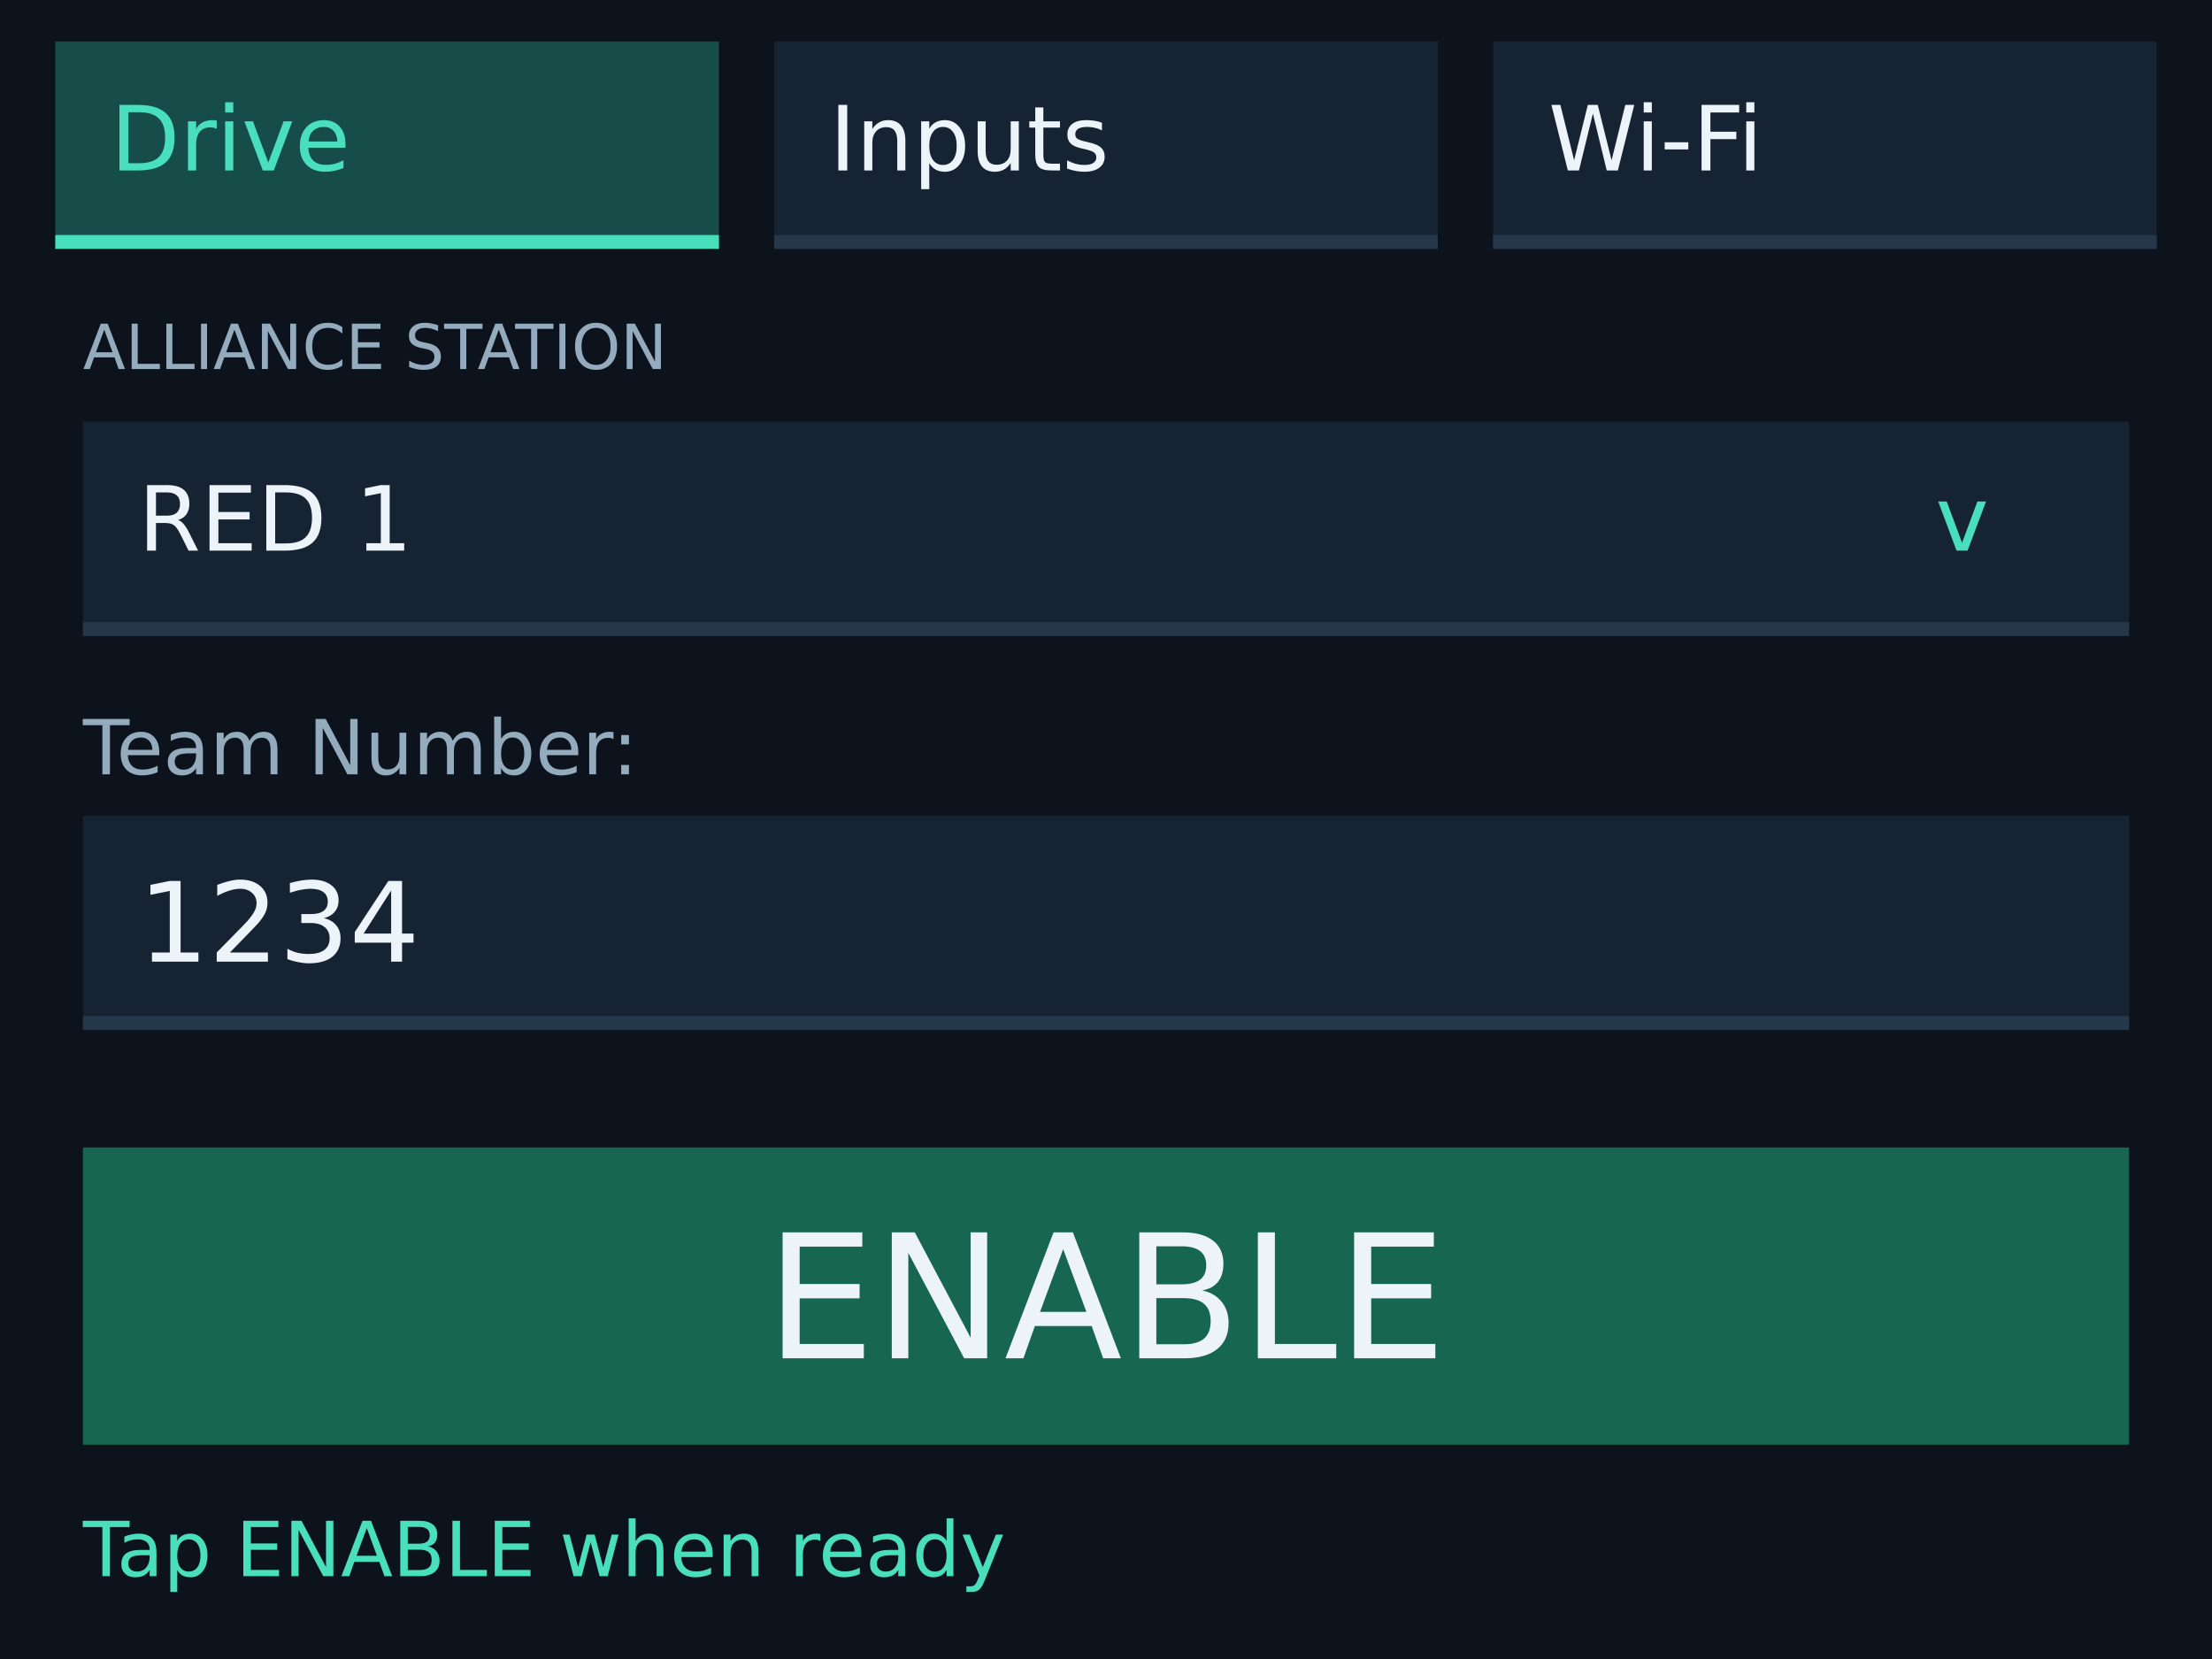
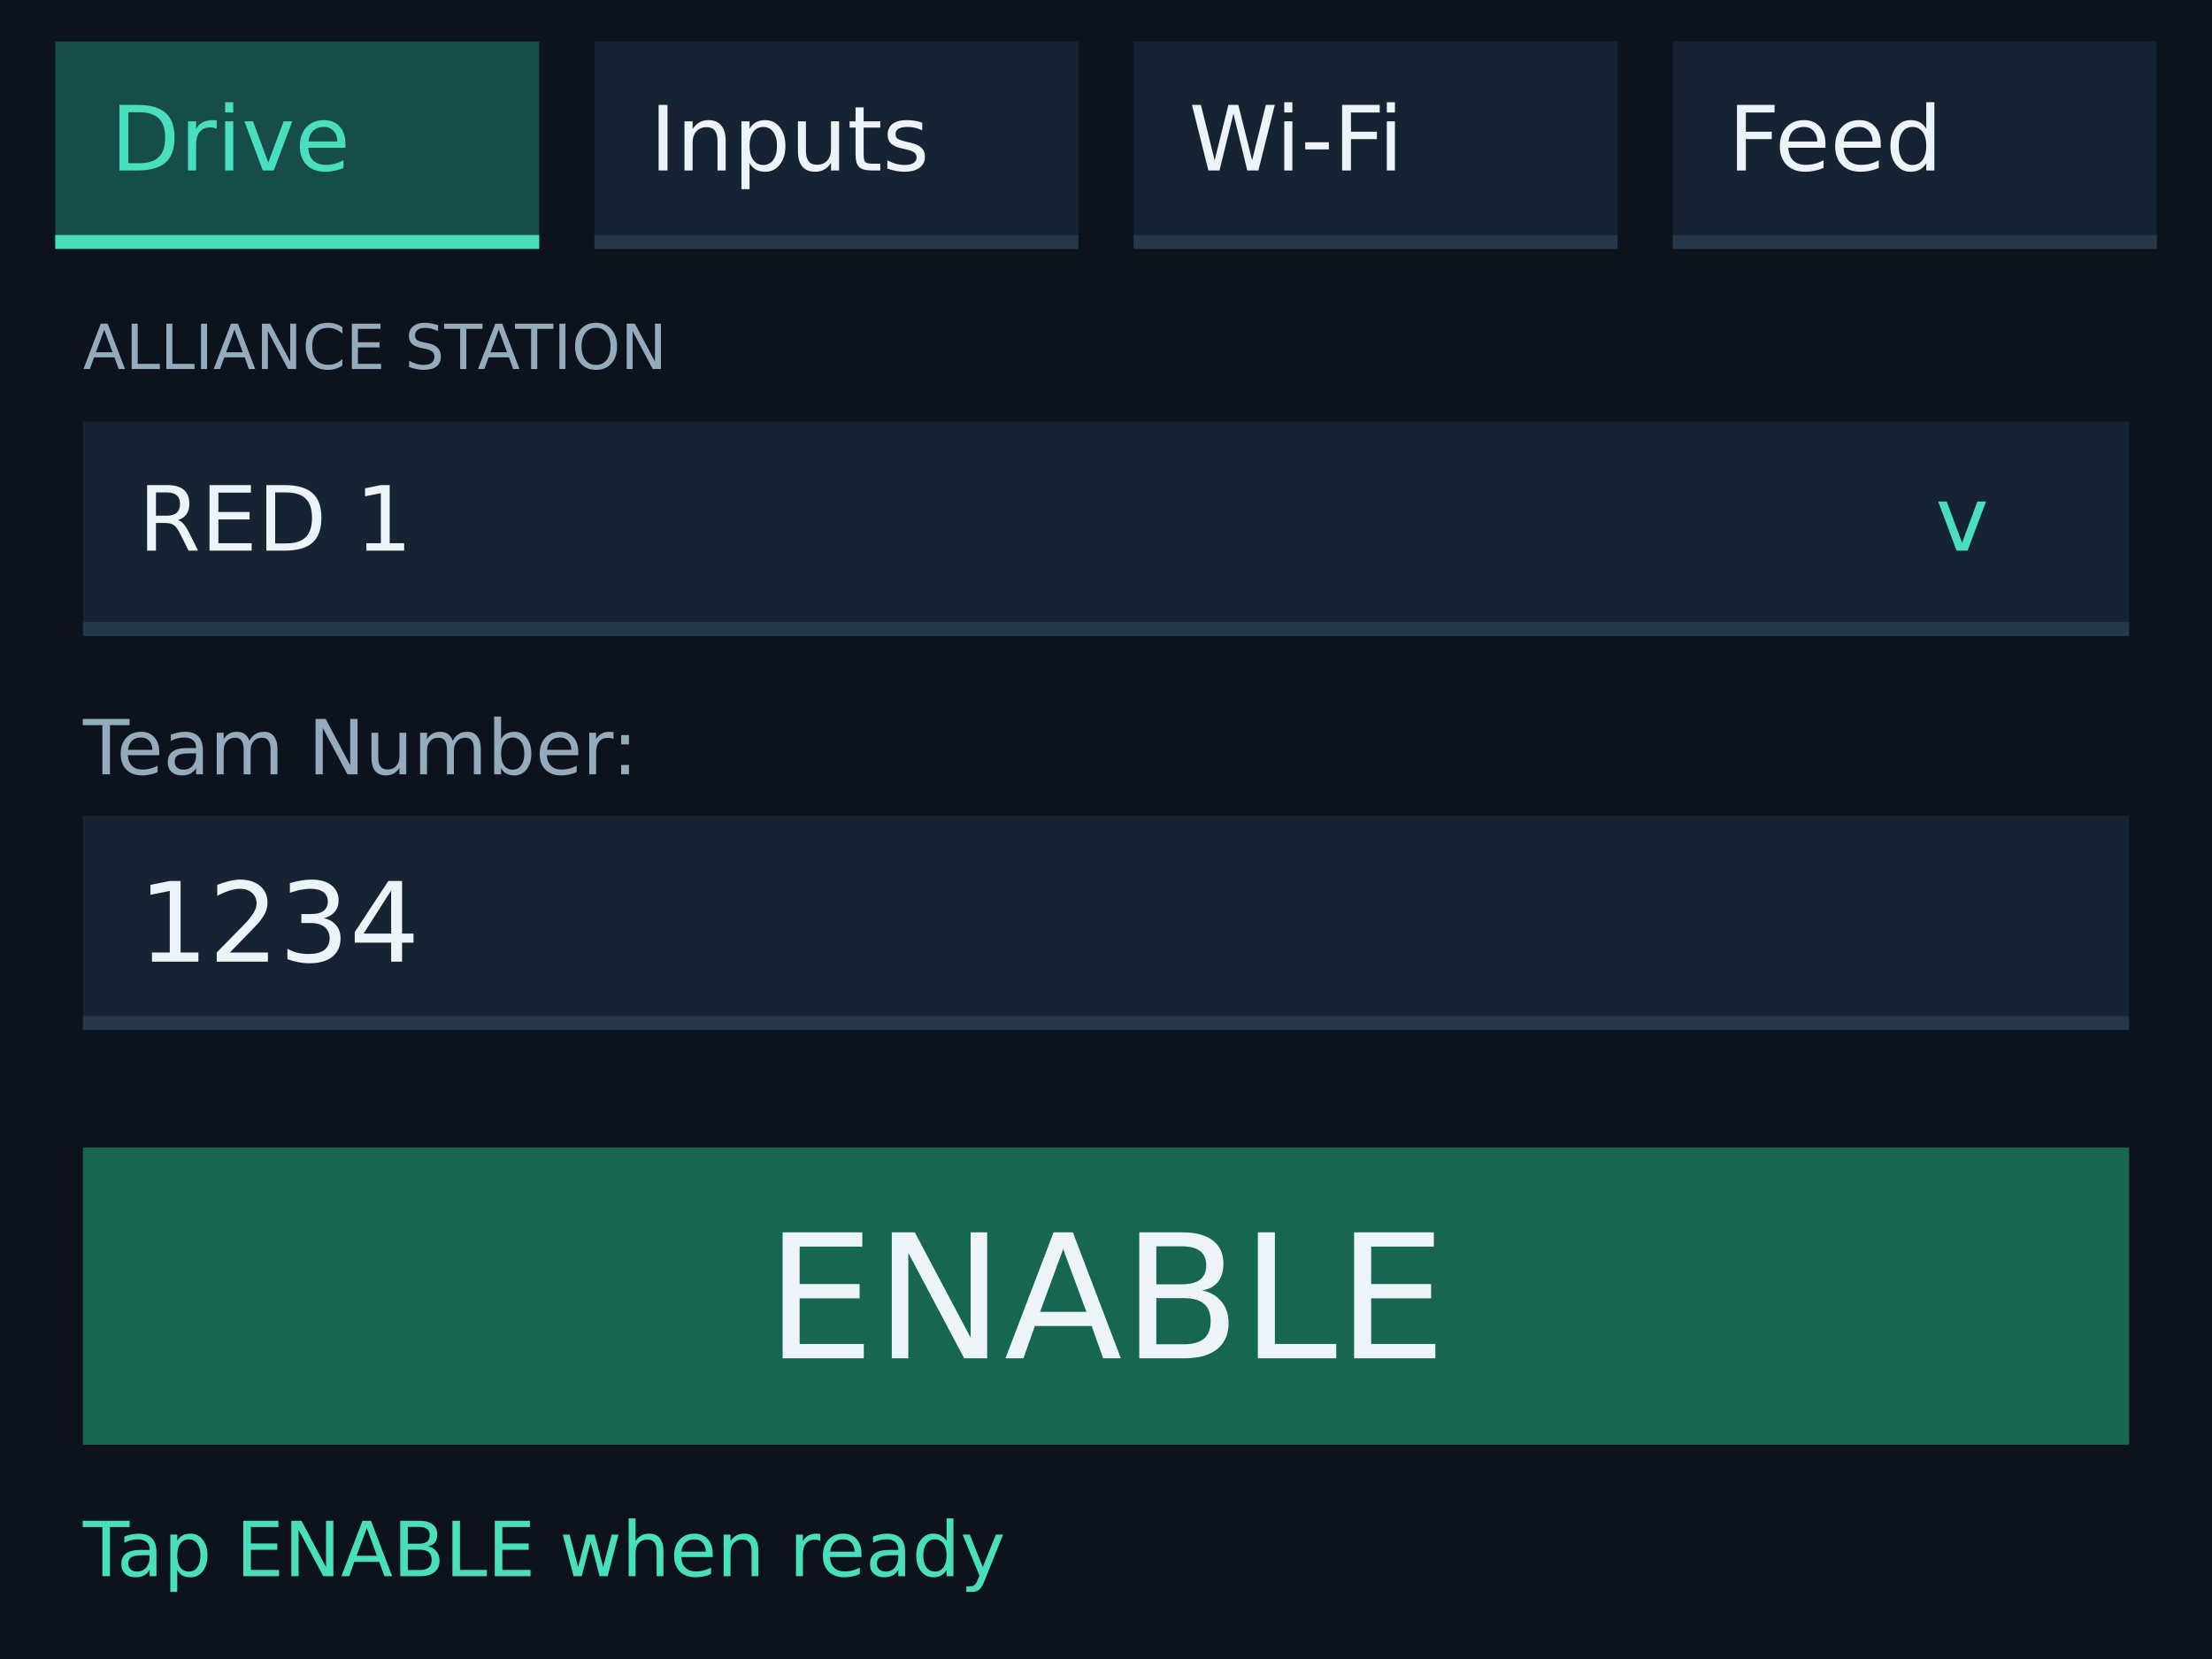
<svg xmlns="http://www.w3.org/2000/svg" width="320" height="240" viewBox="0 0 320 240">
  <rect x="0" y="0" width="320" height="240" fill="#0c131d" />
-   <rect x="8" y="6" width="96" height="30" fill="#174d48" />
-   <rect x="8" y="34" width="96" height="2" fill="#49dfbd" />
+   <rect x="8" y="6" width="70" height="30" fill="#174d48" />
+   <rect x="8" y="34" width="70" height="2" fill="#49dfbd" />
  <text x="16" y="24.66" font-family="DejaVu Sans" font-size="13" fill="#49dfbd">Drive</text>
-   <rect x="112" y="6" width="96" height="30" fill="#162332" />
-   <rect x="112" y="34" width="96" height="2" fill="#25384b" />
-   <text x="120" y="24.66" font-family="DejaVu Sans" font-size="13" fill="#ecf4fa">Inputs</text>
-   <rect x="216" y="6" width="96" height="30" fill="#162332" />
-   <rect x="216" y="34" width="96" height="2" fill="#25384b" />
-   <text x="224" y="24.66" font-family="DejaVu Sans" font-size="13" fill="#ecf4fa">Wi-Fi</text>
+   <rect x="86" y="6" width="70" height="30" fill="#162332" />
+   <rect x="86" y="34" width="70" height="2" fill="#25384b" />
+   <text x="94" y="24.66" font-family="DejaVu Sans" font-size="13" fill="#ecf4fa">Inputs</text>
+   <rect x="164" y="6" width="70" height="30" fill="#162332" />
+   <rect x="164" y="34" width="70" height="2" fill="#25384b" />
+   <text x="172" y="24.66" font-family="DejaVu Sans" font-size="13" fill="#ecf4fa">Wi-Fi</text>
+   <rect x="242" y="6" width="70" height="30" fill="#162332" />
+   <rect x="242" y="34" width="70" height="2" fill="#25384b" />
+   <text x="250" y="24.66" font-family="DejaVu Sans" font-size="13" fill="#ecf4fa">Feed</text>
  <text x="12" y="53.38" font-family="DejaVu Sans" font-size="9" fill="#94aabd">ALLIANCE STATION</text>
  <rect x="12" y="61" width="296" height="31" fill="#162332" />
  <rect x="12" y="90" width="296" height="2" fill="#25384b" />
  <text x="20" y="79.66" font-family="DejaVu Sans" font-size="13" fill="#ecf4fa">RED 1</text>
  <text x="280" y="79.66" font-family="DejaVu Sans" font-size="13" fill="#49dfbd">v</text>
  <text x="12" y="112.02" font-family="DejaVu Sans" font-size="11" fill="#94aabd">Team Number:</text>
  <rect x="12" y="118" width="296" height="31" fill="#162332" />
  <rect x="12" y="147" width="296" height="2" fill="#25384b" />
  <text x="20" y="136.66" font-family="DejaVu Sans" font-size="13" fill="#ecf4fa" />
  <text x="20" y="139.12" font-family="DejaVu Sans" font-size="16" fill="#ecf4fa">1234</text>
  <rect x="12" y="166" width="296" height="43" fill="#17664f" />
  <text x="160" y="196.5" text-anchor="middle" font-family="DejaVu Sans" font-size="25" fill="#ecf4fa">ENABLE</text>
  <text x="12" y="228.02" font-family="DejaVu Sans" font-size="11" fill="#49dfbd">Tap ENABLE when ready</text>
</svg>
